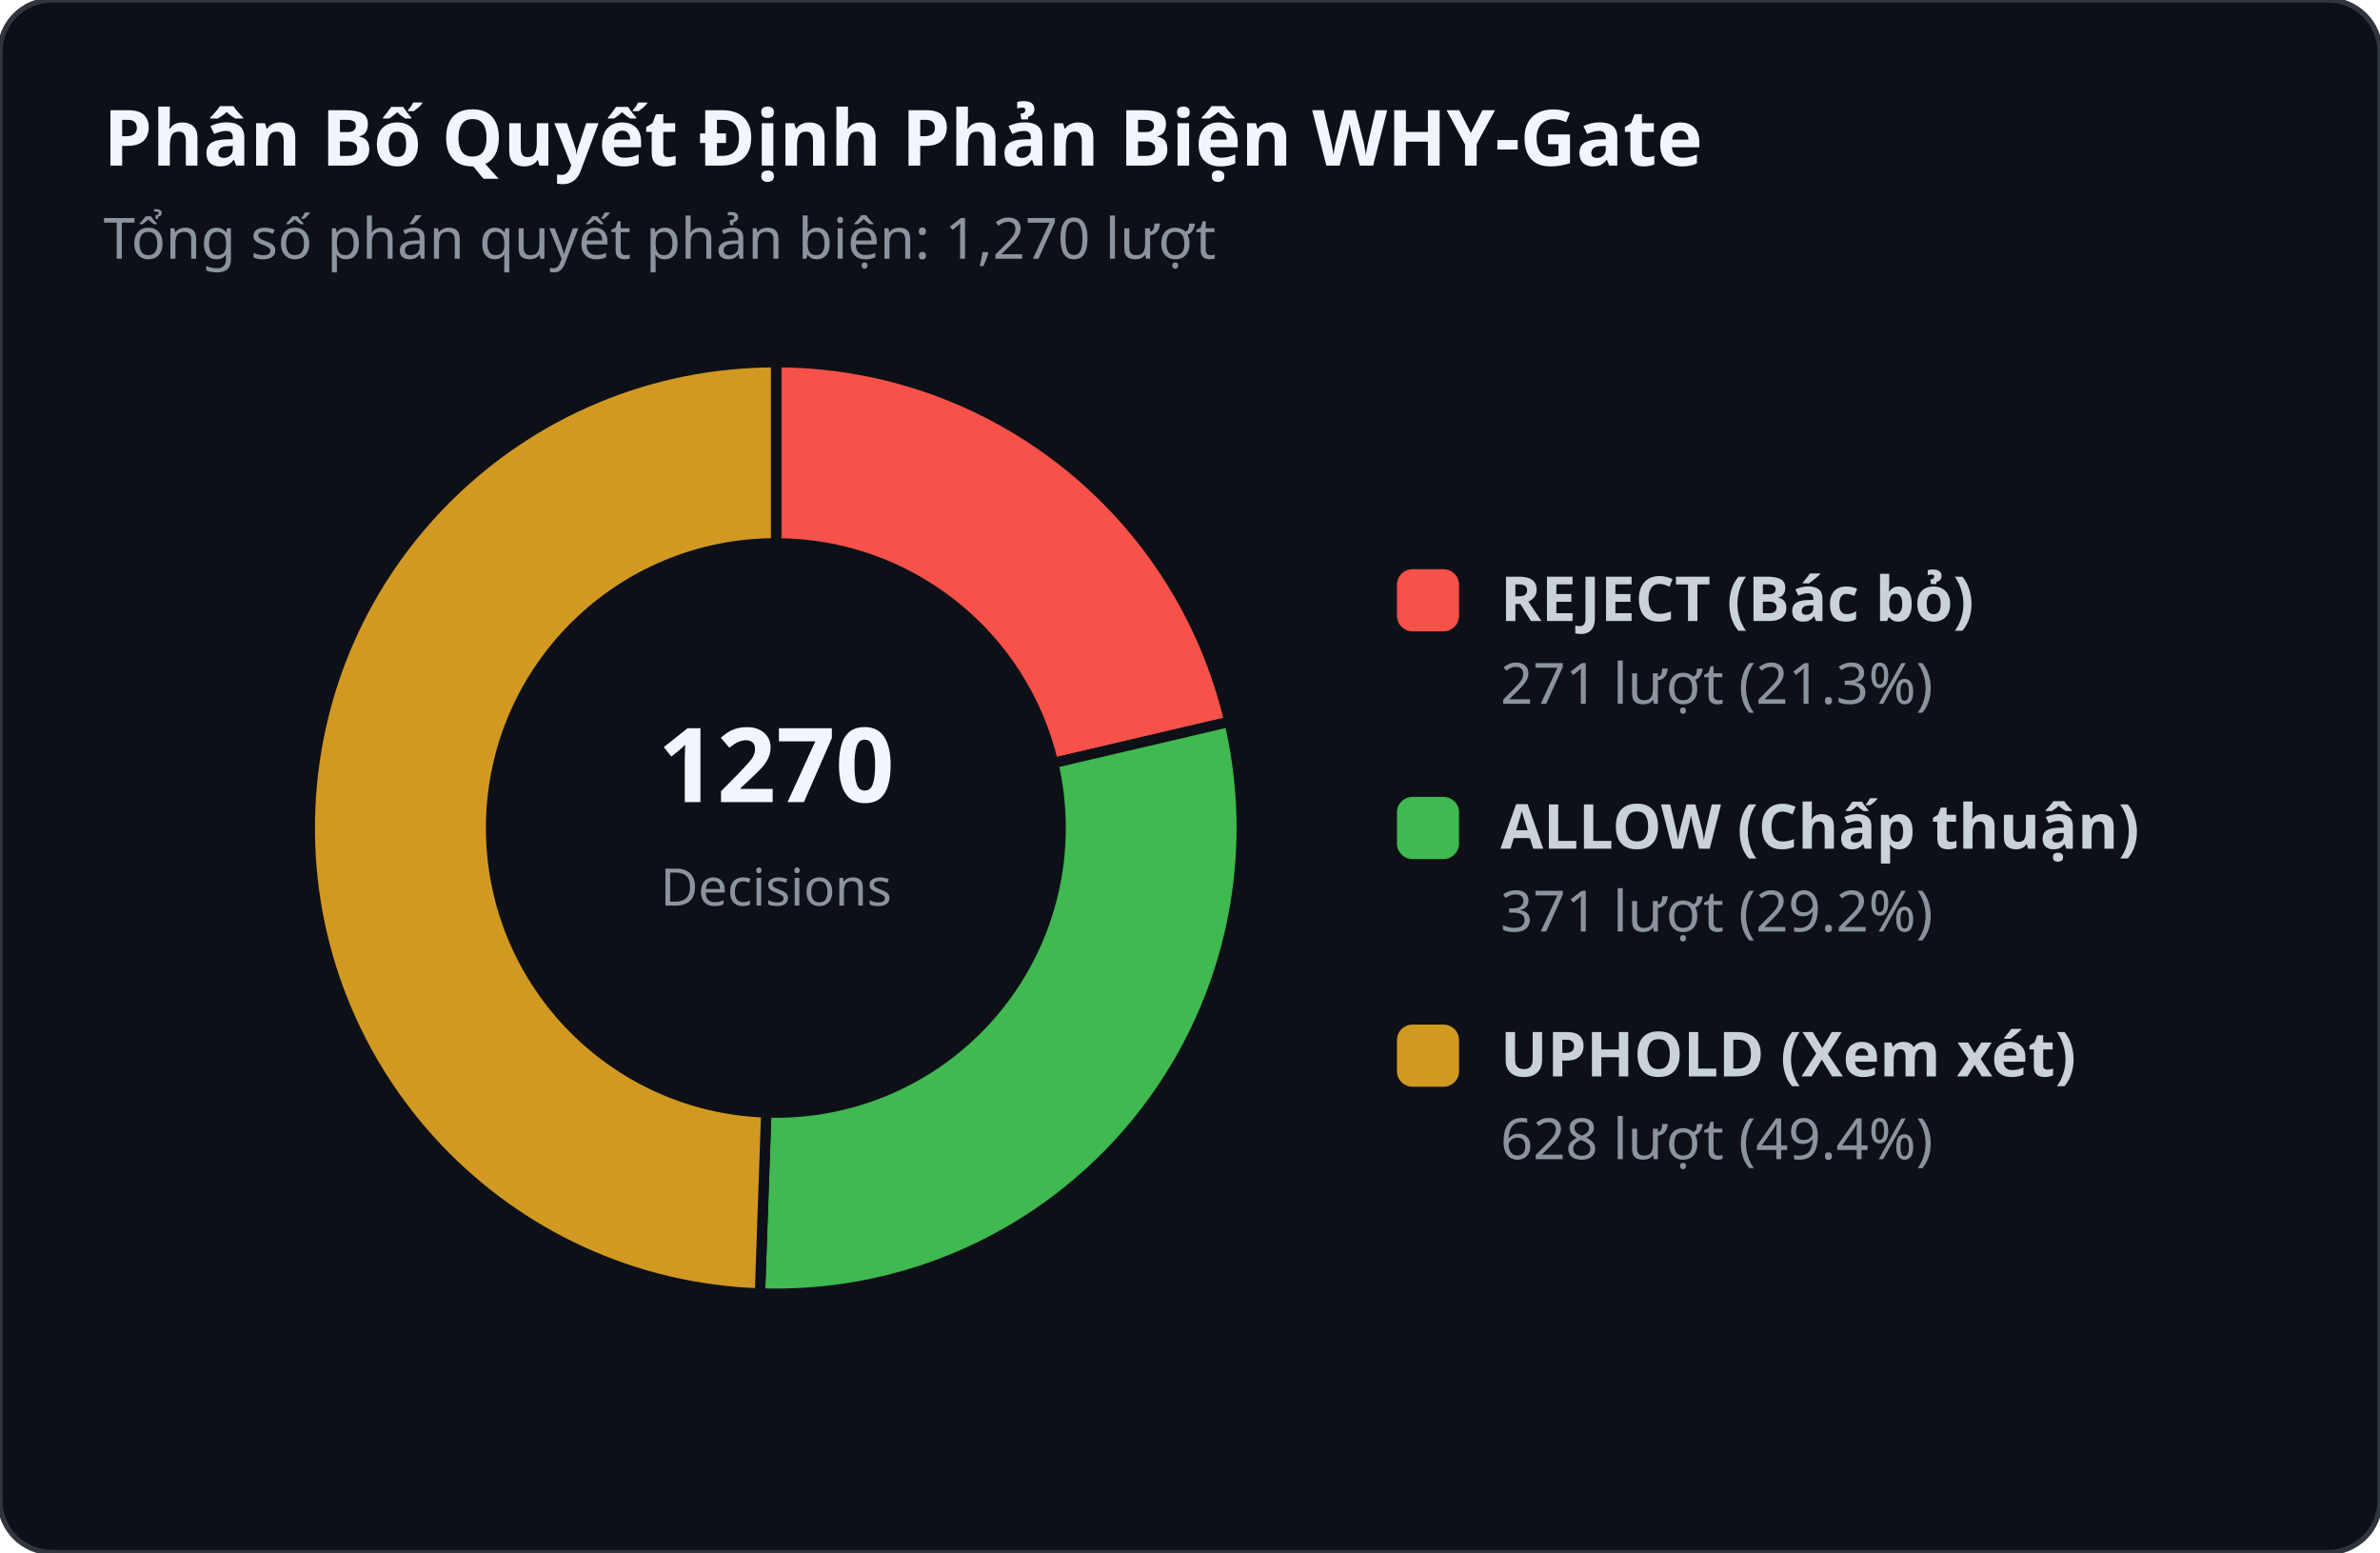
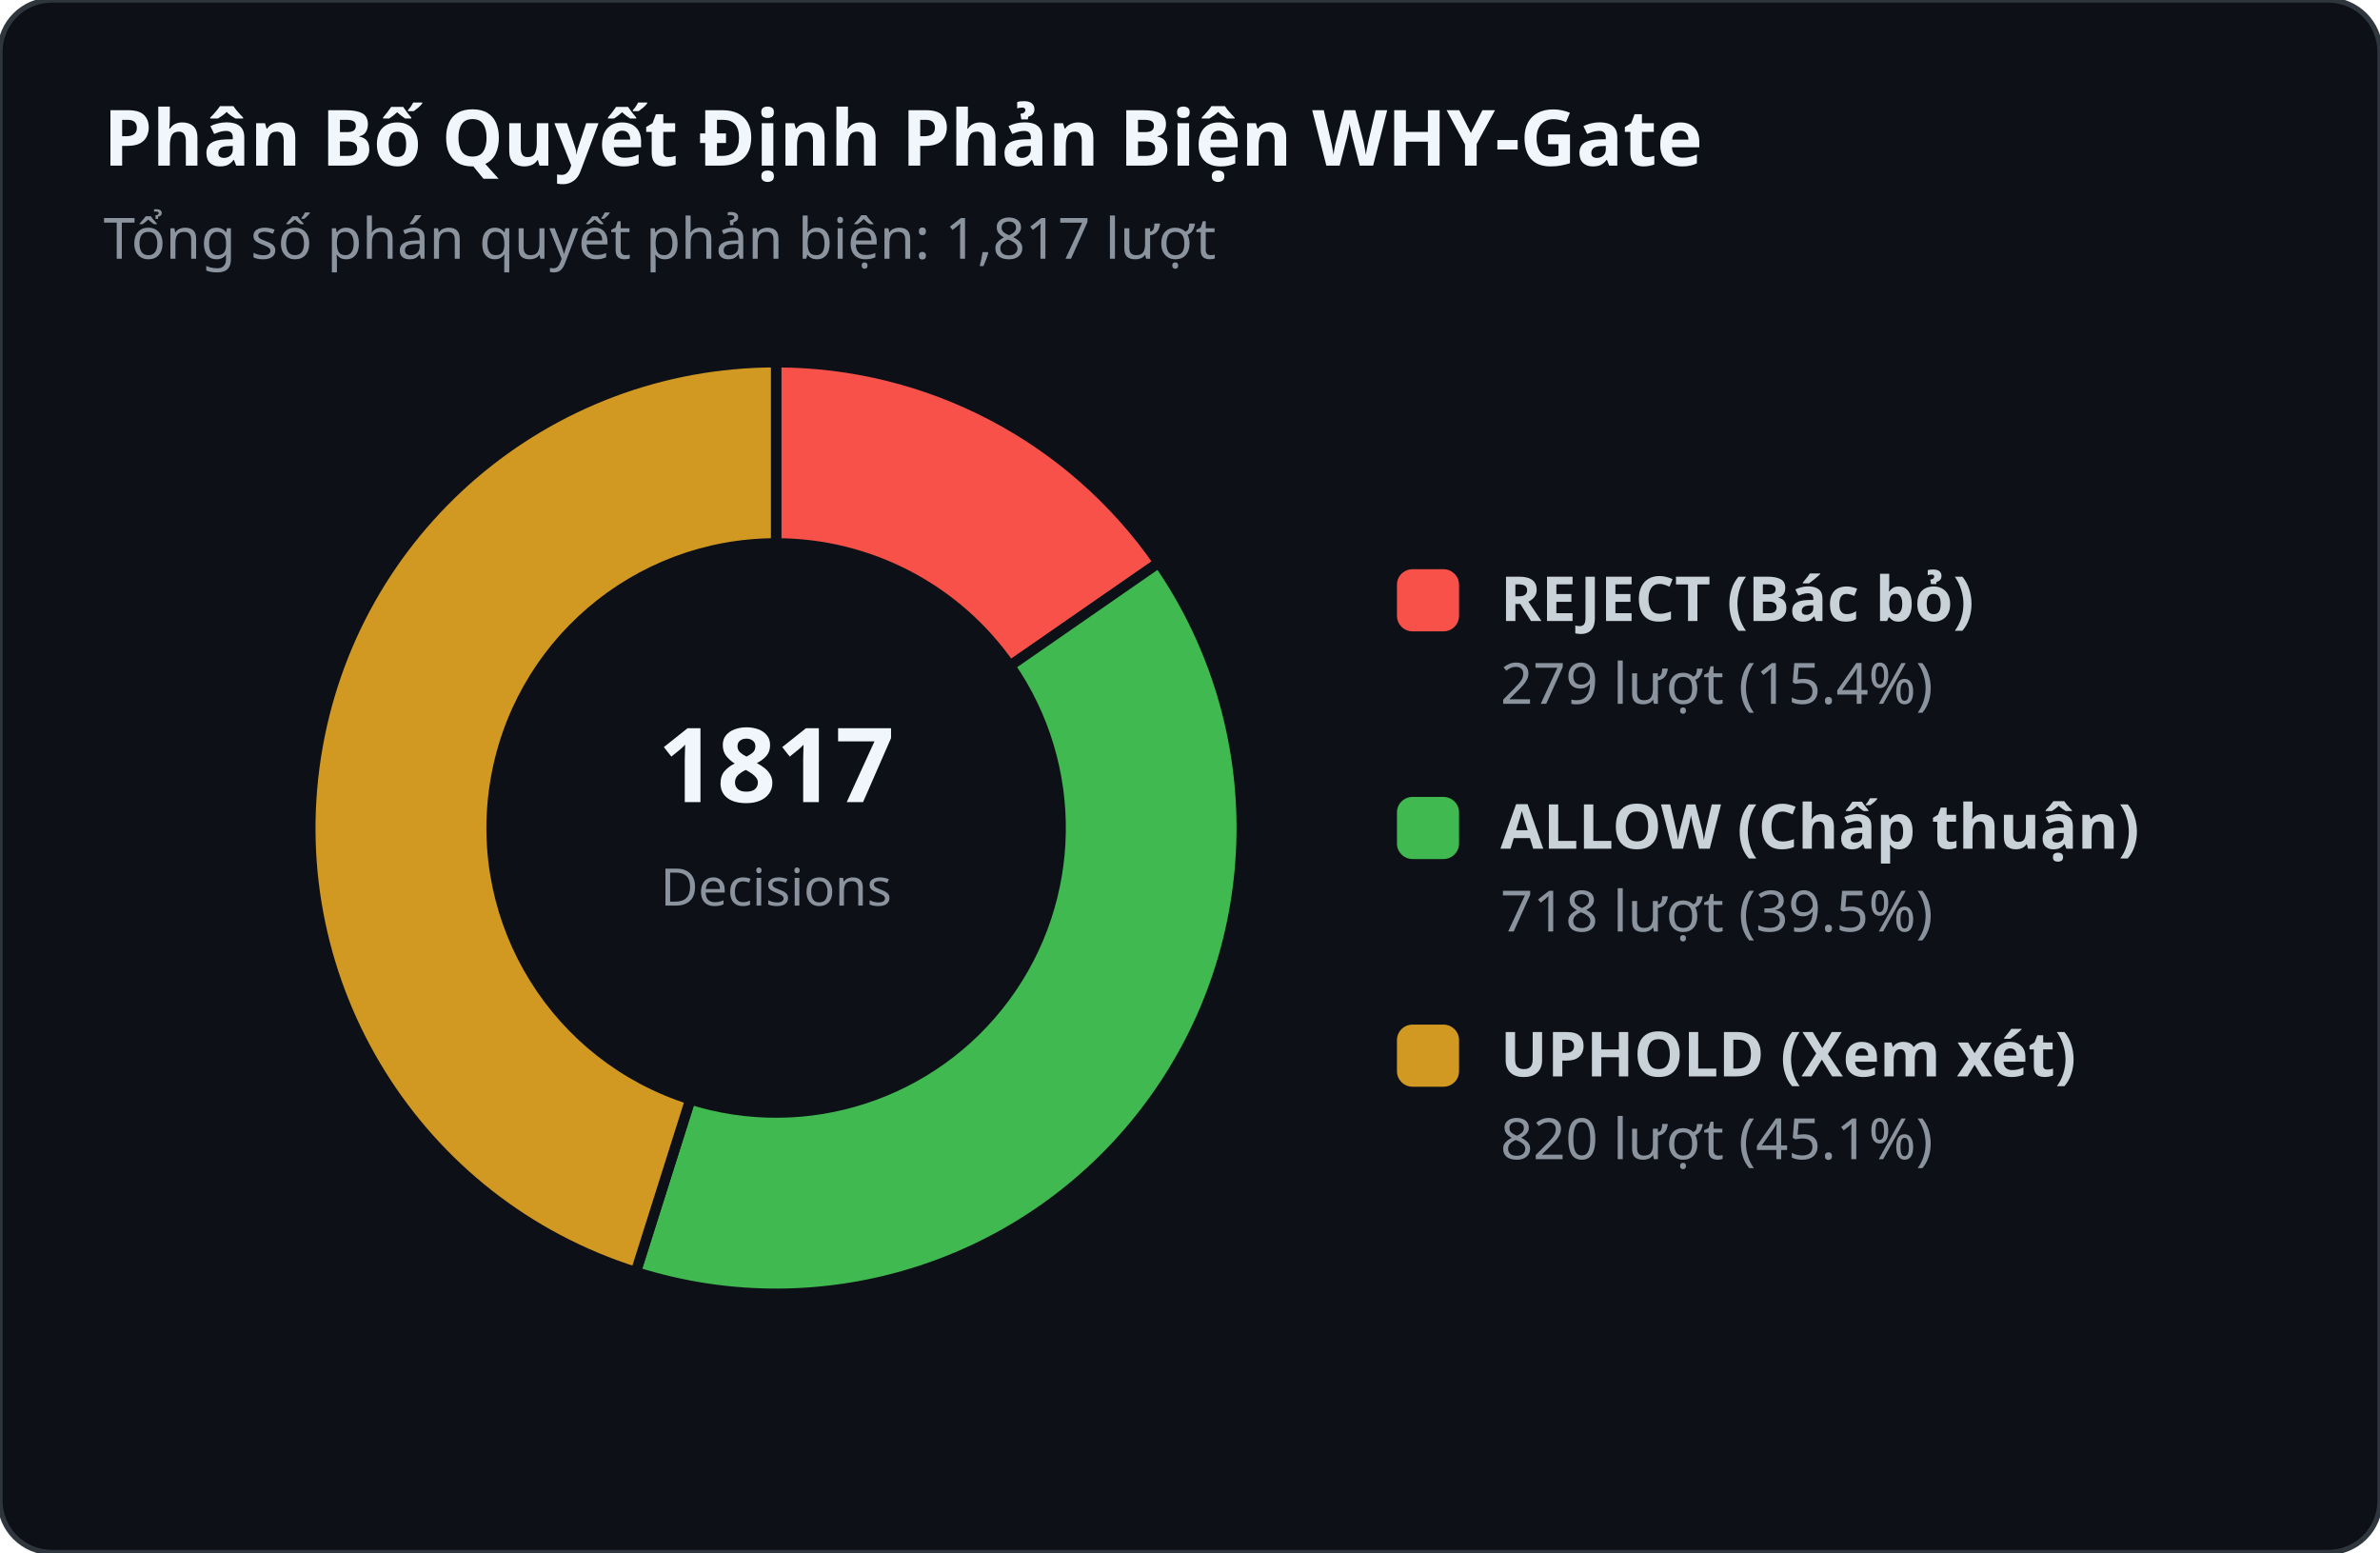
<svg xmlns="http://www.w3.org/2000/svg" width="460" height="300" viewBox="0 0 460 300">
  <rect width="460" height="300" rx="10" fill="#0d1117" stroke="#30363d" stroke-width="1" />
  <text x="20" y="32" font-family="sans-serif" font-size="15" font-weight="600" fill="#f0f6fc">Phân Bố Quyết Định Phản Biện WHY-Gate</text>
-   <text x="20" y="50" font-family="sans-serif" font-size="11" fill="#8b949e">Tổng số phán quyết phản biện: 1,270 lượt</text>
+   <text x="20" y="50" font-family="sans-serif" font-size="11" fill="#8b949e">Tổng số phán quyết phản biện: 1,817 lượt</text>
  <circle cx="150" cy="160" r="90" fill="none" stroke="#30363d" stroke-width="1" />
-   <path d="M 150.00 70.00 A 90 90 0 0 1 237.63 139.48 L 203.55 147.46 A 55 55 0 0 0 150.00 105.00 Z" fill="#f85149" stroke="#0d1117" stroke-width="2" />
-   <path d="M 237.63 139.48 A 90 90 0 0 1 146.88 249.95 L 148.10 214.97 A 55 55 0 0 0 203.55 147.46 Z" fill="#3fb950" stroke="#0d1117" stroke-width="2" />
-   <path d="M 146.88 249.95 A 90 90 0 0 1 150.00 70.00 L 150.00 105.00 A 55 55 0 0 0 148.10 214.97 Z" fill="#d29922" stroke="#0d1117" stroke-width="2" />
-   <text x="150" y="155" text-anchor="middle" font-family="sans-serif" font-size="20" font-weight="700" fill="#f0f6fc">1270</text>
+   <path d="M 150.00 70.00 A 90 90 0 0 1 223.97 108.74 L 195.21 128.67 A 55 55 0 0 0 150.00 105.00 Z" fill="#f85149" stroke="#0d1117" stroke-width="2" />
+   <path d="M 223.97 108.74 A 90 90 0 0 1 122.88 245.82 L 133.43 212.44 A 55 55 0 0 0 195.21 128.67 Z" fill="#3fb950" stroke="#0d1117" stroke-width="2" />
+   <path d="M 122.88 245.82 A 90 90 0 0 1 150.00 70.00 L 150.00 105.00 A 55 55 0 0 0 133.43 212.44 Z" fill="#d29922" stroke="#0d1117" stroke-width="2" />
+   <text x="150" y="155" text-anchor="middle" font-family="sans-serif" font-size="20" font-weight="700" fill="#f0f6fc">1817</text>
  <text x="150" y="175" text-anchor="middle" font-family="sans-serif" font-size="10" fill="#8b949e">Decisions</text>
  <rect x="270" y="110" width="12" height="12" rx="3" fill="#f85149" />
  <text x="290" y="120" font-family="sans-serif" font-size="12" font-weight="600" fill="#c9d1d9">REJECT (Bác bỏ)</text>
-   <text x="290" y="136" font-family="sans-serif" font-size="11" fill="#8b949e">271 lượt (21.3%)</text>
+   <text x="290" y="136" font-family="sans-serif" font-size="11" fill="#8b949e">279 lượt (15.4%)</text>
  <rect x="270" y="154" width="12" height="12" rx="3" fill="#3fb950" />
  <text x="290" y="164" font-family="sans-serif" font-size="12" font-weight="600" fill="#c9d1d9">ALLOW (Chấp thuận)</text>
-   <text x="290" y="180" font-family="sans-serif" font-size="11" fill="#8b949e">371 lượt (29.2%)</text>
+   <text x="290" y="180" font-family="sans-serif" font-size="11" fill="#8b949e">718 lượt (39.5%)</text>
  <rect x="270" y="198" width="12" height="12" rx="3" fill="#d29922" />
  <text x="290" y="208" font-family="sans-serif" font-size="12" font-weight="600" fill="#c9d1d9">UPHOLD (Xem xét)</text>
-   <text x="290" y="224" font-family="sans-serif" font-size="11" fill="#8b949e">628 lượt (49.4%)</text>
+   <text x="290" y="224" font-family="sans-serif" font-size="11" fill="#8b949e">820 lượt (45.1%)</text>
</svg>
